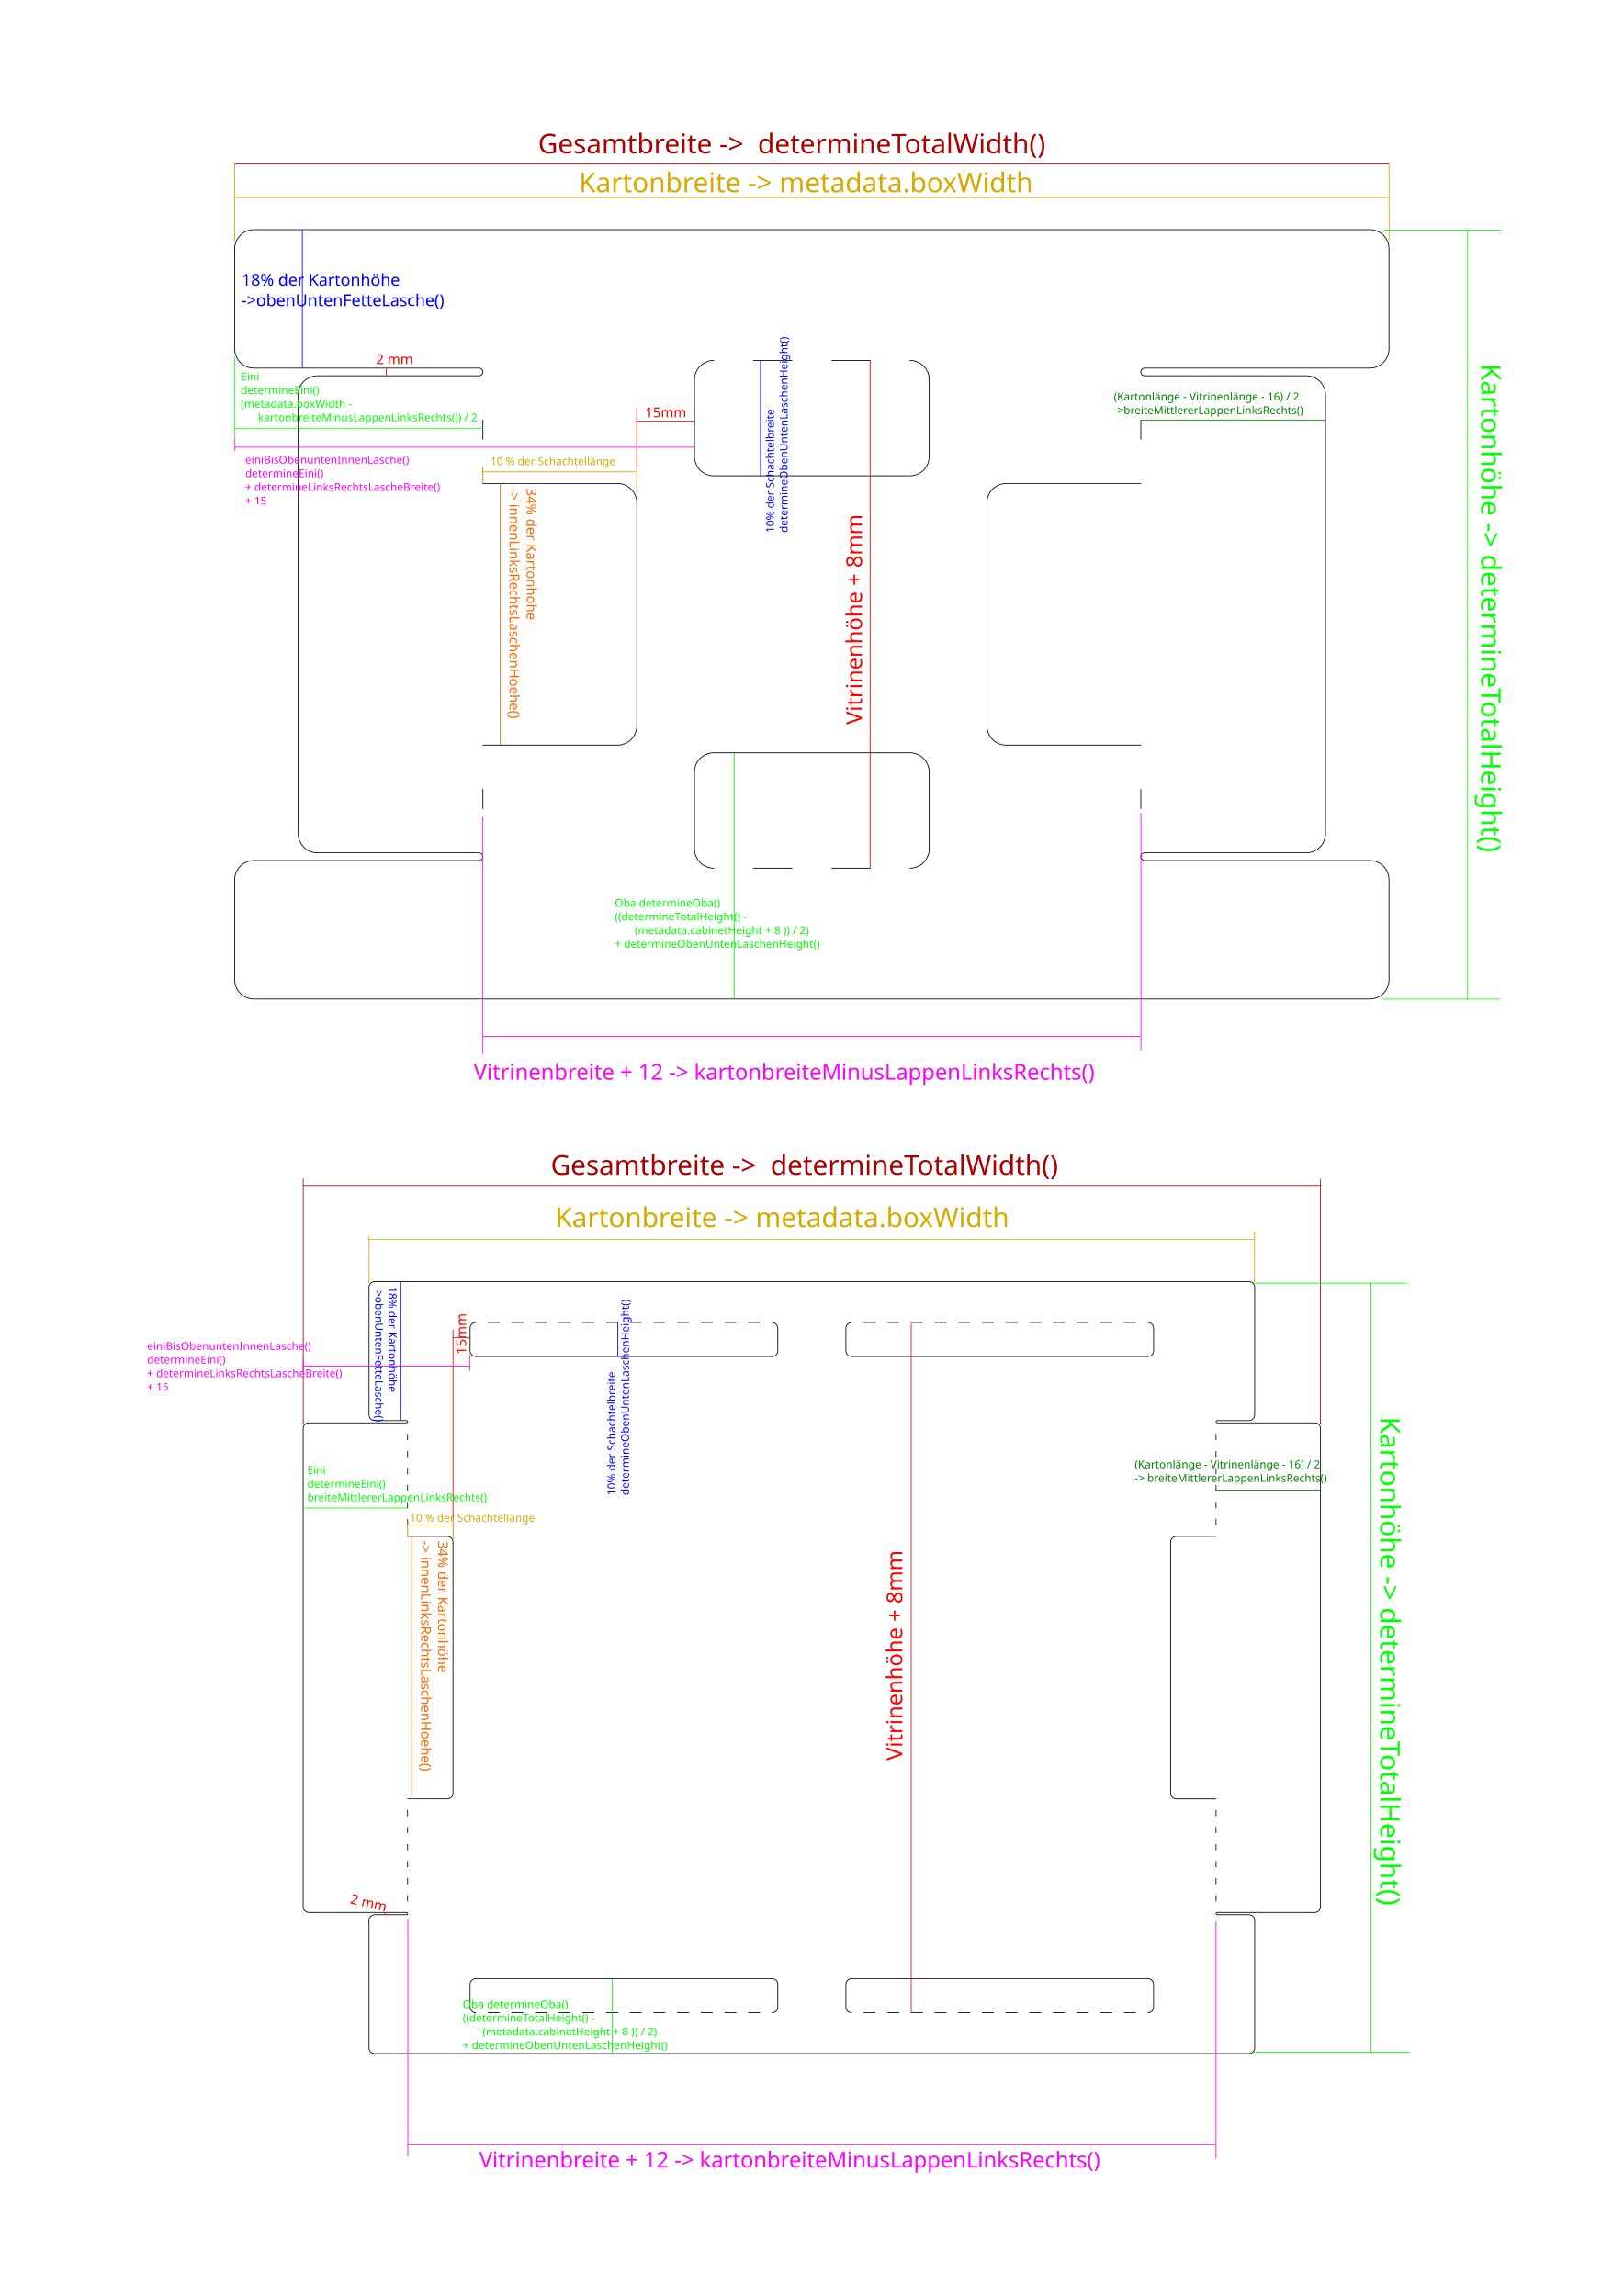
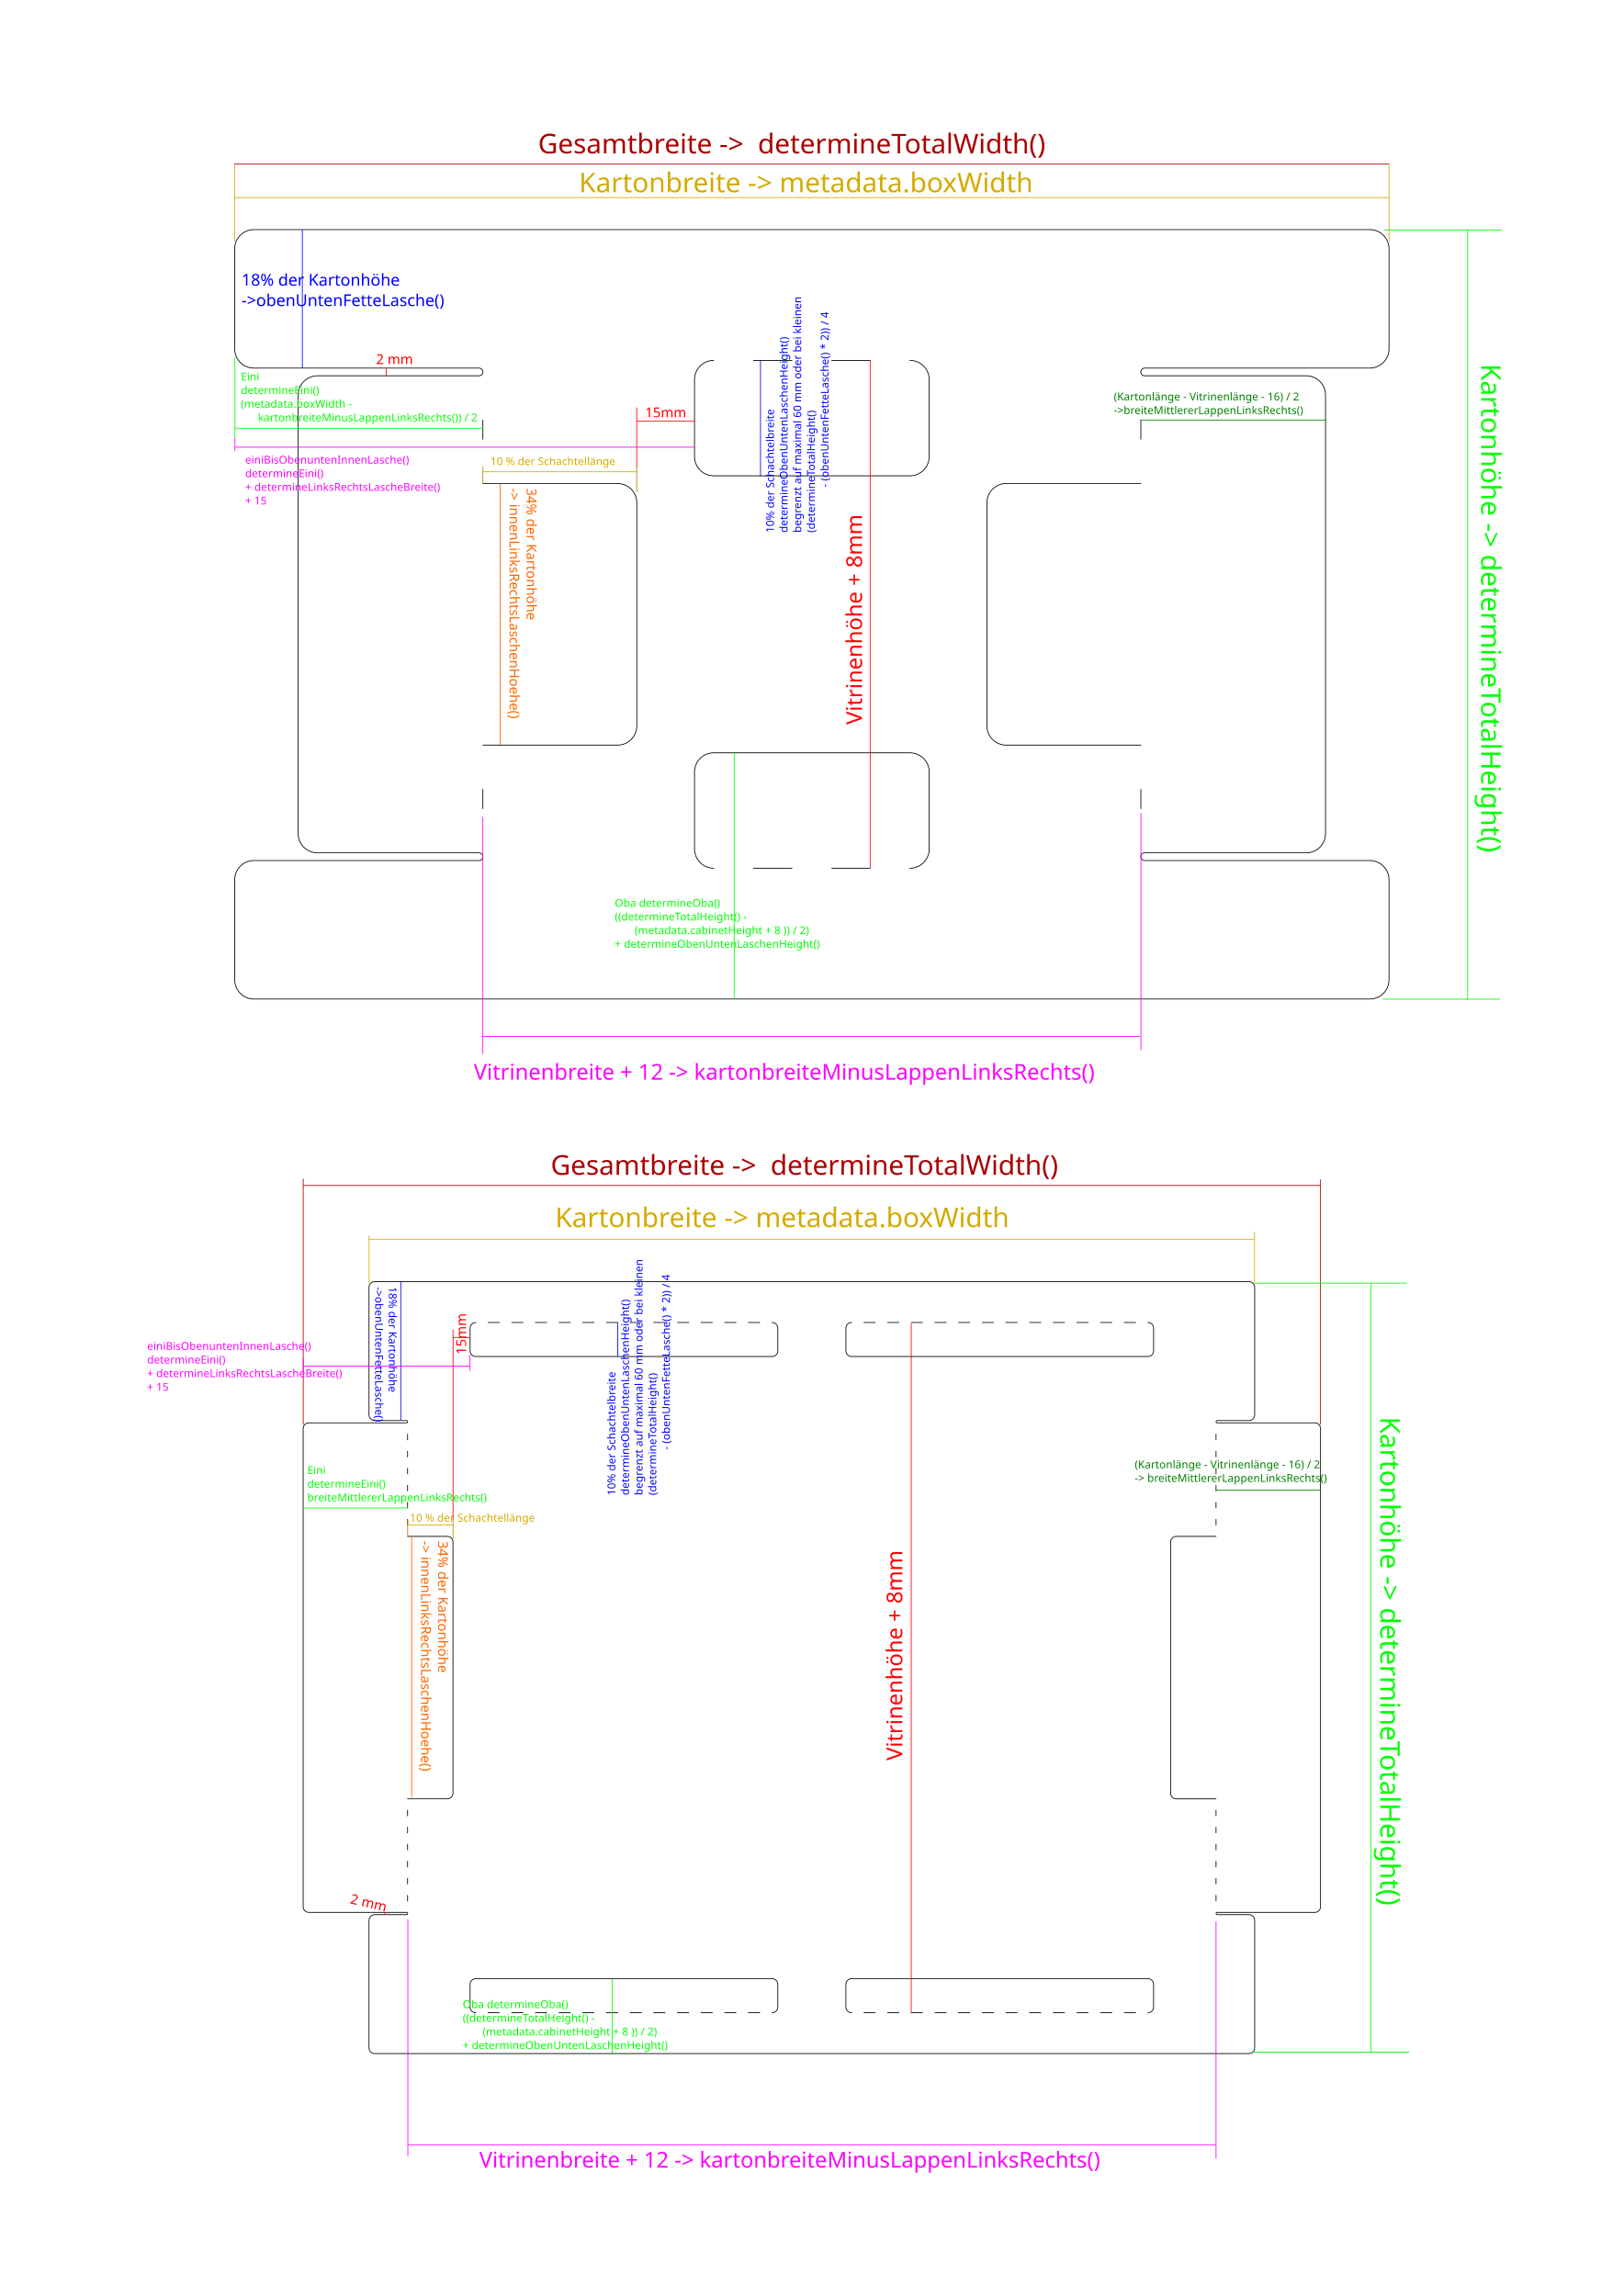
<svg xmlns="http://www.w3.org/2000/svg" width="210mm" height="297mm" viewBox="0 0 210 297" version="1.1" id="svg5">
  <defs id="defs2" />
  <g id="layer1">
    <path d="m 48.461,265.643 h 113.078 a 0.734,0.734 0 0 0 0.734,-0.734 v -16.506 a 0.734,0.734 0 0 0 -0.734,-0.734 h -4.113 a 0.145,0.145 0 0 1 -0.145,-0.145 v -0.003 a 0.145,0.145 0 0 1 0.145,-0.145 h 12.631 a 0.734,0.734 0 0 0 0.734,-0.734 v -61.855 a 0.734,0.734 0 0 0 -0.734,-0.734 h -12.631 a 0.145,0.145 0 0 1 -0.145,-0.145 v -0.003 a 0.145,0.145 0 0 1 0.145,-0.145 h 4.113 a 0.734,0.734 0 0 0 0.734,-0.734 v -16.506 a 0.734,0.734 0 0 0 -0.734,-0.734 H 48.461 a 0.734,0.734 0 0 0 -0.734,0.734 v 16.506 a 0.734,0.734 0 0 0 0.734,0.734 h 4.113 a 0.145,0.145 0 0 1 0.145,0.145 v 0.003 a 0.145,0.145 0 0 1 -0.145,0.145 h -12.631 a 0.734,0.734 0 0 0 -0.734,0.734 v 61.855 a 0.734,0.734 0 0 0 0.734,0.734 h 12.631 a 0.145,0.145 0 0 1 0.145,0.145 v 0.003 a 0.145,0.145 0 0 1 -0.145,0.145 h -4.113 a 0.734,0.734 0 0 0 -0.734,0.734 V 264.909 a 0.734,0.734 0 0 0 0.734,0.734 z m 13.072,-94.574 v 0 a 0.734,0.734 0 0 0 -0.734,0.734 v 2.937 a 0.734,0.734 0 0 0 0.734,0.734 h 38.329 a 0.734,0.734 0 0 0 0.734,-0.734 v -2.937 a 0.734,0.734 0 0 0 -0.734,-0.734 v 0 m 0,89.288 v 0 a 0.734,0.734 0 0 0 0.734,-0.734 v -2.937 a 0.734,0.734 0 0 0 -0.734,-0.734 H 61.532 a 0.734,0.734 0 0 0 -0.734,0.734 v 2.937 a 0.734,0.734 0 0 0 0.734,0.734 v 0 m 86.935,-89.288 v 0 a 0.734,0.734 0 0 1 0.734,0.734 v 2.937 a 0.734,0.734 0 0 1 -0.734,0.734 h -38.329 a 0.734,0.734 0 0 1 -0.734,-0.734 v -2.937 a 0.734,0.734 0 0 1 0.734,-0.734 v 0 m 38.326,89.288 v 0 a 0.734,0.734 0 0 0 0.734,-0.734 v -2.937 a 0.734,0.734 0 0 0 -0.734,-0.734 h -38.329 a 0.734,0.734 0 0 0 -0.734,0.734 v 2.937 a 0.734,0.734 0 0 0 0.734,0.734 v 0 m -57.422,-27.667 h 5.14 a 0.734,0.734 0 0 0 0.734,-0.734 v -32.484 a 0.734,0.734 0 0 0 -0.734,-0.734 h -5.14 m 104.561,33.953 h -5.14 a 0.734,0.734 0 0 1 -0.734,-0.734 v -32.484 a 0.734,0.734 0 0 1 0.734,-0.734 h 5.14 m -94.155,-27.667 h 1.468 m -1.468,89.288 h 1.468 m 47.14,-89.288 h 1.468 m -1.468,89.288 h 1.468 m -47.016,-89.288 h 1.468 m -1.468,89.288 h 1.468 m 47.14,-89.288 h 1.469 m -1.469,89.288 h 1.469 m -47.016,-89.288 h 1.468 m -1.468,89.288 h 1.468 m 47.14,-89.288 h 1.469 m -1.469,89.288 h 1.469 m -47.017,-89.288 h 1.469 m -1.469,89.288 h 1.469 m 47.14,-89.288 h 1.468 m -1.468,89.288 h 1.468 m -47.016,-89.288 h 1.469 m -1.469,89.288 h 1.469 m 47.14,-89.288 h 1.469 m -1.469,89.288 h 1.469 m -47.016,-89.288 h 1.469 m -1.469,89.288 h 1.469 m 47.14,-89.288 h 1.469 m -1.469,89.288 h 1.469 m -47.017,-89.288 h 1.469 m -1.469,89.288 h 1.469 m 47.14,-89.288 h 1.468 m -1.468,89.288 h 1.468 m -47.016,-89.288 h 1.469 m -1.469,89.288 h 1.469 m 47.14,-89.288 h 1.468 m -1.468,89.288 h 1.468 m -47.016,-89.288 h 1.469 m -1.469,89.288 h 1.469 m 47.14,-89.288 h 1.469 m -1.469,89.288 h 1.469 m -47.016,-89.288 h 1.468 m -1.468,89.288 h 1.468 m 47.14,-89.288 h 1.468 m -1.468,89.288 h 1.468 m -47.016,-89.288 h 1.469 m -1.469,89.288 h 1.469 m 47.14,-89.288 h 1.468 m -1.468,89.288 h 1.468 m -47.016,-89.288 h 1.468 m -1.468,89.288 h 1.468 m 47.14,-89.288 h 1.469 m -1.469,89.288 h 1.469 M 52.714,245.906 v -0.734 m 104.561,0.734 v -0.734 M 52.714,197.268 v -0.734 m 104.561,0.734 v -0.734 m -104.561,47.17 v -0.734 m 104.561,0.734 v -0.734 M 52.714,195.065 v -0.734 m 104.561,0.734 v -0.734 m -104.561,47.17 v -0.734 m 104.561,0.734 v -0.734 M 52.714,192.862 v -0.734 m 104.561,0.734 v -0.734 m -104.561,47.17 v -0.734 m 104.561,0.734 v -0.734 M 52.714,190.659 v -0.734 m 104.561,0.734 v -0.734 m -104.561,47.17 v -0.734 m 104.561,0.734 v -0.734 M 52.714,188.456 v -0.734 m 104.561,0.734 v -0.734 m -104.561,47.17 v -0.734 m 104.561,0.734 v -0.734 M 52.714,186.254 v -0.734 m 104.561,0.734 v -0.734" id="path31" style="font-size:12px;fill:none;fill-rule:evenodd;stroke:#000000;stroke-width:0.037mm;stroke-linecap:round;stroke-width:0.1px" />
    <path d="M 32.841,129.23 H 177.159 a 2.488,2.488 0 0 0 2.488,-2.488 v -12.939 a 2.488,2.488 0 0 0 -2.488,-2.488 h -29.117 a 0.493,0.493 0 0 1 -0.493,-0.493 v -0.01 a 0.493,0.493 0 0 1 0.493,-0.493 h 20.906 a 2.488,2.488 0 0 0 2.488,-2.488 V 51.099 a 2.488,2.488 0 0 0 -2.488,-2.488 h -20.906 a 0.493,0.493 0 0 1 -0.493,-0.493 v -0.01 a 0.493,0.493 0 0 1 0.493,-0.493 h 29.117 a 2.488,2.488 0 0 0 2.488,-2.488 V 32.188 a 2.488,2.488 0 0 0 -2.488,-2.488 H 32.841 a 2.488,2.488 0 0 0 -2.488,2.488 v 12.939 a 2.488,2.488 0 0 0 2.488,2.488 h 29.117 a 0.493,0.493 0 0 1 0.493,0.493 v 0.01 a 0.493,0.493 0 0 1 -0.493,0.493 H 41.052 a 2.488,2.488 0 0 0 -2.488,2.488 V 107.831 a 2.488,2.488 0 0 0 2.488,2.488 h 20.906 a 0.493,0.493 0 0 1 0.493,0.493 v 0.01 a 0.493,0.493 0 0 1 -0.493,0.493 H 32.841 a 2.488,2.488 0 0 0 -2.488,2.488 v 12.939 a 2.488,2.488 0 0 0 2.488,2.488 z M 62.451,96.385 h 17.418 a 2.488,2.488 0 0 0 2.488,-2.488 V 65.033 A 2.488,2.488 0 0 0 79.869,62.545 H 62.451 m 85.098,33.84 h -17.418 a 2.488,2.488 0 0 1 -2.488,-2.488 V 65.033 a 2.488,2.488 0 0 1 2.488,-2.488 h 17.418 M 117.685,46.62 h 0.005 a 2.488,2.488 0 0 1 2.488,2.488 v 9.953 a 2.488,2.488 0 0 1 -2.488,2.488 H 92.31 a 2.488,2.488 0 0 1 -2.488,-2.488 v -9.953 a 2.488,2.488 0 0 1 2.488,-2.488 h 0.005 m 25.37,65.69 h 0.005 a 2.488,2.488 0 0 0 2.488,-2.488 v -9.953 a 2.488,2.488 0 0 0 -2.488,-2.488 H 92.31 a 2.488,2.488 0 0 0 -2.488,2.488 v 9.953 a 2.488,2.488 0 0 0 2.488,2.488 h 0.005 m 5.139,-65.69 h 4.977 m -4.977,65.69 h 4.977 m 5.139,-65.69 h 4.976 m -4.976,65.69 h 4.976 m -50.095,-7.714 v -2.488 m 85.098,2.488 v -2.488 M 62.451,56.822 V 54.334 m 85.098,2.488 V 54.334" id="path122" style="font-size:12px;fill:none;fill-rule:evenodd;stroke:#000000;stroke-width:0.124mm;stroke-linecap:round;stroke-width:0.1px" />
    <path style="fill:#00ff00;stroke:#ff0000;stroke-width:0.1px;stroke-linecap:butt;stroke-linejoin:miter;stroke-opacity:1" d="m 49.953,47.606 0,1.01" id="path1886-1-90-7-0" />
    <path style="fill:#ff6600;stroke:#d4aa00;stroke-width:0.1px;stroke-linecap:butt;stroke-linejoin:miter;stroke-opacity:1" d="m 30.35,21.226 v10" id="path1886" />
    <path style="fill:#0000ff;stroke:#0000ff;stroke-width:0.1px;stroke-linecap:butt;stroke-linejoin:miter;stroke-opacity:1" d="m 39.102,29.717 0,17.893" id="path1886-42" />
    <path style="fill:#0000ff;stroke:#0000ff;stroke-width:0.1px;stroke-linecap:butt;stroke-linejoin:miter;stroke-opacity:1" d="m 98.359,46.616 0,14.949" id="path1886-42-03" />
    <path style="fill:#ff6600;stroke:#ff6600;stroke-width:0.1px;stroke-linecap:butt;stroke-linejoin:miter;stroke-opacity:1" d="m 64.691,62.568 0,33.779" id="path1886-7" />
    <path style="fill:#ff6600;stroke:#aa8800;stroke-width:0.1px;stroke-linecap:butt;stroke-linejoin:miter;stroke-opacity:1" d="m 82.352,60.501 v 3.154" id="path1886-7-8" />
    <path style="fill:#aa8800;stroke:#aa8800;stroke-width:0.1px;stroke-linecap:butt;stroke-linejoin:miter;stroke-opacity:1" d="m 62.451,60.373 0,2.172" id="path1886-7-8-1" />
    <path style="fill:#ff6600;stroke:#d4aa00;stroke-width:0.1px;stroke-linecap:butt;stroke-linejoin:miter;stroke-opacity:1" d="m 62.441,61.028 19.898,0" id="path1886-7-8-1-8" />
    <path style="fill:#ff6600;stroke:#ff0000;stroke-width:0.1px;stroke-linecap:butt;stroke-linejoin:miter;stroke-opacity:1" d="m 82.332,54.49 7.55,0" id="path1886-7-8-1-8-00" />
    <path style="fill:#ff6600;stroke:#ff0000;stroke-width:0.1px;stroke-linecap:butt;stroke-linejoin:miter;stroke-opacity:1" d="m 82.352,52.703 0,7.798" id="path1886-7-8-1-8-00-4" />
    <path style="fill:#ff6600;stroke:#d4aa00;stroke-width:0.1px;stroke-linecap:butt;stroke-linejoin:miter;stroke-opacity:1" d="M 30.3,25.559 H 179.636" id="path1886-1" />
    <path style="fill:#00ff00;stroke:#00ff00;stroke-width:0.1px;stroke-linecap:butt;stroke-linejoin:miter;stroke-opacity:1" d="m 30.373,55.392 32.078,0" id="path1886-1-90" />
    <path style="fill:#ff00ff;stroke:#ff00ff;stroke-width:0.1px;stroke-linecap:butt;stroke-linejoin:miter;stroke-opacity:1" d="m 30.362,57.845 59.487,0" id="path1886-1-90-1" />
    <path style="fill:#ff00ff;stroke:#ff00ff;stroke-width:0.1px;stroke-linecap:butt;stroke-linejoin:miter;stroke-opacity:1" d="m 30.382,58.357 0,-1.723" id="path1886-1-90-1-5" />
    <path style="fill:#00ff00;stroke:#00ff00;stroke-width:0.1px;stroke-linecap:butt;stroke-linejoin:miter;stroke-opacity:1" d="m 30.382,46.211 0,10.423" id="path1886-1-90-7" />
    <path style="fill:#00ff00;stroke:#00ff00;stroke-width:0.1px;stroke-linecap:butt;stroke-linejoin:miter;stroke-opacity:1" d="m 179.001,29.766 h 15.192" id="path1886-1-3" />
    <path style="fill:#008000;stroke:#008000;stroke-width:0.1px;stroke-linecap:butt;stroke-linejoin:miter;stroke-opacity:1" d="m 147.549,54.334 23.892,0" id="path1886-1-3-1" />
    <path style="fill:#00ff00;stroke:#00ff00;stroke-width:0.1px;stroke-linecap:butt;stroke-linejoin:miter;stroke-opacity:1" d="m 178.836,129.249 h 15.192" id="path1886-1-3-4" />
    <path style="fill:#00ff00;stroke:#00ff00;stroke-width:0.1px;stroke-linecap:butt;stroke-linejoin:miter;stroke-opacity:1" d="m 189.816,29.766 0,99.495" id="path1886-1-3-4-0" />
    <path style="fill:#ff00ff;stroke:#ff00ff;stroke-width:0.1px;stroke-linecap:butt;stroke-linejoin:miter;stroke-opacity:1" d="m 147.56,135.856 0,-30.675 v 30" id="path1886-1-3-4-0-6" />
    <path style="fill:#ff00ff;stroke:#ff00ff;stroke-width:0.1px;stroke-linecap:butt;stroke-linejoin:miter;stroke-opacity:1" d="m 62.451,136.329 v -30.675 30" id="path1886-1-3-4-0-6-2" />
    <path style="fill:#ff00ff;stroke:#00ff00;stroke-width:0.1px;stroke-linecap:butt;stroke-linejoin:miter;stroke-opacity:1" d="m 94.956,129.201 0,-31.821 v 30" id="path1886-1-3-4-0-6-2-5" />
    <path style="fill:#ff00ff;stroke:#ff00ff;stroke-width:0.1px;stroke-linecap:butt;stroke-linejoin:miter;stroke-opacity:1" d="M 62.451,134.067 H 147.484" id="path1886-1-3-4-0-6-2-1" />
    <path style="fill:#aa0000;stroke:#aa0000;stroke-width:0.1px;stroke-linecap:butt;stroke-linejoin:miter;stroke-opacity:1" d="M 30.316,21.226 H 179.652" id="path1886-1-4" />
    <path style="fill:#ff6600;stroke:#d4aa00;stroke-width:0.1px;stroke-linecap:butt;stroke-linejoin:miter;stroke-opacity:1" d="m 179.652,21.226 v 10" id="path1886-9" />
    <path style="fill:#ff0000;stroke:#ff0000;stroke-width:0.1px;stroke-linecap:butt;stroke-linejoin:miter;stroke-opacity:1" d="M 112.546,46.62 V 112.31" id="path1886-9-8" />
    <text xml:space="preserve" style="font-style:normal;font-weight:normal;font-size:3.528px;line-height:0.75;font-family:sans-serif;white-space:pre;inline-size:72.268;fill:#d4aa00;fill-opacity:1;stroke:none;stroke-width:0.265" x="83.873" y="21.96" id="text3380" transform="translate(-8.995833,2.910417)">
-       <tspan x="83.873" y="21.96" id="tspan194805">Kartonbreite -&gt; metadata.boxWidth</tspan>
+       <tspan x="83.873" y="21.96" id="tspan4055">Kartonbreite -&gt; metadata.boxWidth</tspan>
    </text>
    <path style="fill:#ff6600;stroke:#d4aa00;stroke-width:0.1px;stroke-linecap:butt;stroke-linejoin:miter;stroke-opacity:1" d="m 47.735,159.836 0,6.147" id="path1886-4" />
    <path style="fill:#ff6600;stroke:#d4aa00;stroke-width:0.088px;stroke-linecap:butt;stroke-linejoin:miter;stroke-opacity:1" d="M 47.685,160.316 H 162.245" id="path1886-1-9" />
    <path style="fill:#ff6600;stroke:#d4aa00;stroke-width:0.1px;stroke-linecap:butt;stroke-linejoin:miter;stroke-opacity:1" d="m 162.25,159.306 0,6.676" id="path1886-9-5" />
    <text xml:space="preserve" style="font-style:normal;font-weight:normal;font-size:3.528px;line-height:0.75;font-family:sans-serif;white-space:pre;inline-size:72.268;fill:#d4aa00;fill-opacity:1;stroke:none;stroke-width:0.265" x="83.873" y="21.96" id="text3380-0" transform="translate(-12.07176,136.7801)">
-       <tspan x="83.873" y="21.96" id="tspan194807">Kartonbreite -&gt; metadata.boxWidth</tspan>
+       <tspan x="83.873" y="21.96" id="tspan4057">Kartonbreite -&gt; metadata.boxWidth</tspan>
    </text>
    <text x="69.585" y="19.844" id="text24173" xml:space="preserve" style="font-size:3.528px;line-height:1.25;font-family:sans-serif;fill:#aa0000;stroke-width:0.265">
      <tspan id="tspan24171" style="font-size:3.528px;fill:#aa0000;stroke-width:0.265" x="69.585" y="19.844">Gesamtbreite -&gt;  determineTotalWidth()</tspan>
    </text>
    <path style="fill:#aa0000;stroke:#aa0000;stroke-width:0.1px;stroke-linecap:butt;stroke-linejoin:miter;stroke-opacity:1" d="m 39.202,153.348 131.588,0" id="path1886-1-4-4" />
    <path style="fill:#aa0000;stroke:#aa0000;stroke-width:0.1px;stroke-linecap:butt;stroke-linejoin:miter;stroke-opacity:1" d="m 39.218,152.462 v 31.81" id="path1886-1-4-4-2" />
    <text x="71.228" y="151.966" id="text24173-1" xml:space="preserve" style="font-size:3.528px;line-height:1.25;font-family:sans-serif;fill:#aa0000;stroke-width:0.265">
      <tspan id="tspan24171-6" style="font-size:3.528px;fill:#aa0000;stroke-width:0.265" x="71.228" y="151.966">Gesamtbreite -&gt;  determineTotalWidth()</tspan>
    </text>
    <path style="fill:#aa0000;stroke:#aa0000;stroke-width:0.1px;stroke-linecap:butt;stroke-linejoin:miter;stroke-opacity:1" d="m 170.789,152.568 0,31.693" id="path1886-1-4-4-2-9" />
    <text xml:space="preserve" style="font-size:3.528px;line-height:1.25;font-family:sans-serif;fill:#00ff00;stroke-width:0.265" x="47.05" y="-191.56" id="text37102" transform="rotate(90)">
      <tspan id="tspan37100" style="fill:#00ff00;stroke-width:0.265" x="47.05" y="-191.56">Kartonhöhe -&gt; determineTotalHeight()</tspan>
    </text>
    <path style="fill:#00ff00;stroke:#00ff00;stroke-width:0.1px;stroke-linecap:butt;stroke-linejoin:miter;stroke-opacity:1" d="m 162.25,165.982 h 19.69" id="path1886-1-3-8" />
    <path style="fill:#00ff00;stroke:#00ff00;stroke-width:0.1px;stroke-linecap:butt;stroke-linejoin:miter;stroke-opacity:1" d="m 162.085,265.466 20.22,0" id="path1886-1-3-4-5" />
    <path style="fill:#00ff00;stroke:#00ff00;stroke-width:0.1px;stroke-linecap:butt;stroke-linejoin:miter;stroke-opacity:1" d="m 177.298,165.982 v 99.495" id="path1886-1-3-4-0-3" />
    <text xml:space="preserve" style="font-size:3.528px;line-height:1.25;font-family:sans-serif;fill:#00ff00;stroke-width:0.265" x="183.267" y="-178.513" id="text37102-1" transform="rotate(90)">
      <tspan id="tspan37100-4" style="fill:#00ff00;stroke-width:0.265" x="183.267" y="-178.513">Kartonhöhe -&gt; determineTotalHeight()</tspan>
    </text>
    <text xml:space="preserve" style="font-size:2.822px;line-height:1.25;font-family:sans-serif;fill:#ff00ff;stroke-width:0.265" x="61.272" y="139.662" id="text50630">
      <tspan id="tspan50628" style="font-size:2.822px;fill:#ff00ff;stroke-width:0.265" x="61.272" y="139.662">Vitrinenbreite + 12 -&gt; kartonbreiteMinusLappenLinksRechts()</tspan>
    </text>
    <path style="fill:#ff00ff;stroke:#ff00ff;stroke-width:0.1px;stroke-linecap:butt;stroke-linejoin:miter;stroke-opacity:1" d="m 157.274,279.227 v -30.675 30" id="path1886-1-3-4-0-6-9" />
    <path style="fill:#ff00ff;stroke:#ff00ff;stroke-width:0.1px;stroke-linecap:butt;stroke-linejoin:miter;stroke-opacity:1" d="m 52.75,278.938 v -30.675 30" id="path1886-1-3-4-0-6-2-6" />
    <path style="fill:#ff00ff;stroke:#ff00ff;stroke-width:0.1px;stroke-linecap:butt;stroke-linejoin:miter;stroke-opacity:1" d="m 52.708,277.438 104.49,0" id="path1886-1-3-4-0-6-2-1-2" />
    <text xml:space="preserve" style="font-size:2.822px;line-height:1.25;font-family:sans-serif;fill:#ff00ff;stroke-width:0.265" x="61.99" y="280.386" id="text50630-2">
      <tspan id="tspan50628-8" style="font-size:2.822px;fill:#ff00ff;stroke-width:0.265" x="61.99" y="280.386">Vitrinenbreite + 12 -&gt; kartonbreiteMinusLappenLinksRechts()</tspan>
    </text>
    <text xml:space="preserve" style="font-size:2.822px;line-height:1.25;font-family:sans-serif;fill:#ff0000;stroke-width:0.265" x="-93.722" y="111.482" id="text61388" transform="rotate(-90)">
      <tspan id="tspan61386" style="font-size:2.822px;fill:#ff0000;stroke-width:0.265" x="-93.722" y="111.482">Vitrinenhöhe + 8mm</tspan>
    </text>
    <path style="fill:#ff0000;stroke:#ff0000;stroke-width:0.1px;stroke-linecap:butt;stroke-linejoin:miter;stroke-opacity:1" d="m 117.85,171.211 v 89.146" id="path1886-9-8-7" />
    <text xml:space="preserve" style="font-size:2.822px;line-height:1.25;font-family:sans-serif;fill:#ff0000;stroke-width:0.265" x="-227.725" y="116.697" id="text61388-0" transform="rotate(-90)">
      <tspan id="tspan61386-6" style="font-size:2.822px;fill:#ff0000;stroke-width:0.265" x="-227.725" y="116.697">Vitrinenhöhe + 8mm</tspan>
    </text>
    <text xml:space="preserve" style="font-size:1.411px;line-height:1.25;font-family:sans-serif;fill:#008000;stroke-width:0.265" x="144.055" y="51.794" id="text67451">
      <tspan id="tspan67449" style="font-size:1.411px;fill:#008000;stroke-width:0.265" x="144.055" y="51.794">(Kartonlänge - Vitrinenlänge - 16) / 2</tspan>
      <tspan style="font-size:1.411px;fill:#008000;stroke-width:0.265" x="144.055" y="53.558" id="tspan104496">-&gt;breiteMittlererLappenLinksRechts()</tspan>
    </text>
    <path style="fill:#008000;stroke:#008000;stroke-width:0.1px;stroke-linecap:butt;stroke-linejoin:miter;stroke-opacity:1" d="m 157.286,192.762 13.441,0" id="path1886-1-3-1-4" />
    <text xml:space="preserve" style="font-size:1.411px;line-height:1.25;font-family:sans-serif;fill:#008000;stroke-width:0.265" x="146.755" y="189.925" id="text67451-3">
      <tspan id="tspan67449-9" style="font-size:1.411px;fill:#008000;stroke-width:0.265" x="146.755" y="189.925">(Kartonlänge - Vitrinenlänge - 16) / 2</tspan>
      <tspan style="font-size:1.411px;fill:#008000;stroke-width:0.265" x="146.755" y="191.689" id="tspan107834">-&gt; breiteMittlererLappenLinksRechts()</tspan>
    </text>
    <text xml:space="preserve" style="font-size:1.764px;line-height:1.25;font-family:sans-serif;fill:#ff6600;stroke-width:0.265" x="63.15" y="-68.111" id="text83047" transform="rotate(90)">
      <tspan id="tspan83045" style="font-size:1.764px;fill:#ff6600;stroke-width:0.265" x="63.15" y="-68.111">34% der Kartonhöhe</tspan>
      <tspan style="font-size:1.764px;fill:#ff6600;stroke-width:0.265" x="63.15" y="-65.906" id="tspan83049">-&gt; innenLinksRechtsLaschenHoehe()</tspan>
    </text>
    <path style="fill:#ff6600;stroke:#ff6600;stroke-width:0.1px;stroke-linecap:butt;stroke-linejoin:miter;stroke-opacity:1" d="m 53.243,198.736 v 33.779" id="path1886-7-3" />
    <text xml:space="preserve" style="font-size:1.764px;line-height:1.25;font-family:sans-serif;fill:#ff6600;stroke-width:0.265" x="199.319" y="-56.664" id="text83047-0" transform="rotate(90)">
      <tspan id="tspan83045-6" style="font-size:1.764px;fill:#ff6600;stroke-width:0.265" x="199.319" y="-56.664">34% der Kartonhöhe</tspan>
      <tspan style="font-size:1.764px;fill:#ff6600;stroke-width:0.265" x="199.319" y="-54.459" id="tspan83049-0">-&gt; innenLinksRechtsLaschenHoehe()</tspan>
    </text>
    <text xml:space="preserve" style="font-size:2.117px;line-height:1.25;font-family:sans-serif;fill:#0000ff;stroke-width:0.265" x="31.244" y="36.95" id="text94497">
      <tspan id="tspan94495" style="font-size:2.117px;fill:#0000ff;stroke-width:0.265" x="31.244" y="36.95">18% der Kartonhöhe</tspan>
      <tspan style="font-size:2.117px;fill:#0000ff;stroke-width:0.265" x="31.244" y="39.596" id="tspan96017">-&gt;obenUntenFetteLasche()</tspan>
    </text>
    <path style="fill:#0000ff;stroke:#0000ff;stroke-width:0.1px;stroke-linecap:butt;stroke-linejoin:miter;stroke-opacity:1" d="m 51.833,165.794 v 17.893" id="path1886-42-0" />
    <text xml:space="preserve" style="font-size:1.411px;line-height:1.25;font-family:sans-serif;fill:#0000ff;stroke-width:0.265" x="166.46" y="-50.286" id="text94497-8" transform="rotate(90)">
      <tspan id="tspan94495-8" style="font-size:1.411px;fill:#0000ff;stroke-width:0.265" x="166.46" y="-50.286">18% der Kartonhöhe</tspan>
      <tspan style="font-size:1.411px;fill:#0000ff;stroke-width:0.265" x="166.46" y="-48.522" id="tspan96017-2">-&gt;obenUntenFetteLasche()</tspan>
    </text>
    <text xml:space="preserve" style="font-size:1.411px;line-height:1.25;font-family:sans-serif;fill:#00ff00;stroke-width:0.265" x="31.15" y="49.204" id="text112057">
      <tspan id="tspan112055" style="font-size:1.411px;fill:#00ff00;stroke-width:0.265" x="31.15" y="49.204">Eini</tspan>
      <tspan style="font-size:1.411px;fill:#00ff00;stroke-width:0.265" x="31.15" y="50.968" id="tspan120833">determineEini()</tspan>
      <tspan style="font-size:1.411px;fill:#00ff00;stroke-width:0.265" x="31.15" y="52.732" id="tspan120835">(metadata.boxWidth - </tspan>
      <tspan style="font-size:1.411px;fill:#00ff00;stroke-width:0.265" x="31.15" y="54.496" id="tspan127345">      kartonbreiteMinusLappenLinksRechts()) / 2</tspan>
    </text>
    <path style="fill:#00ff00;stroke:#00ff00;stroke-width:0.1px;stroke-linecap:butt;stroke-linejoin:miter;stroke-opacity:1" d="m 39.157,195.065 13.557,0" id="path1886-1-90-71" />
    <text xml:space="preserve" style="font-size:1.411px;line-height:1.25;font-family:sans-serif;fill:#00ff00;stroke-width:0.265" x="39.736" y="190.67" id="text112057-9">
      <tspan id="tspan112055-2" style="font-size:1.411px;fill:#00ff00;stroke-width:0.265" x="39.736" y="190.67">Eini</tspan>
      <tspan style="font-size:1.411px;fill:#00ff00;stroke-width:0.265" x="39.736" y="192.434" id="tspan120833-5">determineEini()</tspan>
      <tspan style="font-size:1.411px;fill:#00ff00;stroke-width:0.265" x="39.736" y="194.198" id="tspan127345-3">breiteMittlererLappenLinksRechts()</tspan>
    </text>
    <text xml:space="preserve" style="font-size:1.411px;line-height:1.25;font-family:sans-serif;fill:#00ff00;stroke-width:0.265" x="79.513" y="117.305" id="text131665">
      <tspan id="tspan131663" style="font-size:1.411px;fill:#00ff00;stroke-width:0.265" x="79.513" y="117.305">Oba determineOba()</tspan>
      <tspan style="font-size:1.411px;fill:#00ff00;stroke-width:0.265" x="79.513" y="119.068" id="tspan132129">((determineTotalHeight() - </tspan>
      <tspan style="font-size:1.411px;fill:#00ff00;stroke-width:0.265" x="79.513" y="120.832" id="tspan138769">       (metadata.cabinetHeight + 8 )) / 2) </tspan>
      <tspan style="font-size:1.411px;fill:#00ff00;stroke-width:0.265" x="79.513" y="122.596" id="tspan157735">+ determineObenUntenLaschenHeight()</tspan>
    </text>
    <path style="fill:#ff00ff;stroke:#00ff00;stroke-width:0.1px;stroke-linecap:butt;stroke-linejoin:miter;stroke-opacity:1" d="m 79.165,265.657 0,-9.678" id="path1886-1-3-4-0-6-2-5-0" />
    <text xml:space="preserve" style="font-size:1.411px;line-height:1.25;font-family:sans-serif;fill:#00ff00;stroke-width:0.265" x="59.843" y="259.764" id="text131665-6">
      <tspan id="tspan131663-0" style="font-size:1.411px;fill:#00ff00;stroke-width:0.265" x="59.843" y="259.764">Oba determineOba()</tspan>
      <tspan style="font-size:1.411px;fill:#00ff00;stroke-width:0.265" x="59.843" y="261.528" id="tspan132129-3">((determineTotalHeight() - </tspan>
      <tspan style="font-size:1.411px;fill:#00ff00;stroke-width:0.265" x="59.843" y="263.292" id="tspan138769-8">       (metadata.cabinetHeight + 8 )) / 2) </tspan>
      <tspan style="font-size:1.411px;fill:#00ff00;stroke-width:0.265" x="59.843" y="265.056" id="tspan154547">+ determineObenUntenLaschenHeight()</tspan>
    </text>
    <text xml:space="preserve" style="font-size:1.411px;line-height:1.25;font-family:sans-serif;fill:#0000ff;stroke-width:0.265" x="-68.904" y="100.097" id="text141873" transform="rotate(-90)">
-       <tspan id="tspan141871" style="font-size:1.411px;fill:#0000ff;stroke-width:0.265" x="-68.904" y="100.097">10% der Schachtelbreite</tspan>
-       <tspan style="font-size:1.411px;fill:#0000ff;stroke-width:0.265" x="-68.904" y="101.86" id="tspan145053">determineObenUntenLaschenHeight()</tspan>
+       <tspan style="font-size:1.411px;fill:#0000ff;stroke-width:0.265" x="-68.904" y="100.097" id="tspan145053">10% der Schachtelbreite</tspan>
+       <tspan style="font-size:1.411px;fill:#0000ff;stroke-width:0.265" x="-68.904" y="101.86" id="tspan3116">determineObenUntenLaschenHeight()</tspan>
+       <tspan style="font-size:1.411px;fill:#0000ff;stroke-width:0.265" x="-68.904" y="103.624" id="tspan3118">begrenzt auf maximal 60 mm oder bei kleinen </tspan>
+       <tspan style="font-size:1.411px;fill:#0000ff;stroke-width:0.265" x="-68.904" y="105.388" id="tspan3120">(determineTotalHeight() </tspan>
+       <tspan style="font-size:1.411px;fill:#0000ff;stroke-width:0.265" x="-68.904" y="107.152" id="tspan3122">                - (obenUntenFetteLasche() * 2)) / 4</tspan>
    </text>
    <path style="fill:#0000ff;stroke:#0000ff;stroke-width:0.1px;stroke-linecap:butt;stroke-linejoin:miter;stroke-opacity:1" d="m 79.893,171.069 0,4.399" id="path1886-42-03-1" />
    <text xml:space="preserve" style="font-size:1.411px;line-height:1.25;font-family:sans-serif;fill:#0000ff;stroke-width:0.265" x="-193.423" y="79.581" id="text141873-2" transform="rotate(-90)">
      <tspan id="tspan141871-1" style="font-size:1.411px;fill:#0000ff;stroke-width:0.265" x="-193.423" y="79.581">10% der Schachtelbreite</tspan>
      <tspan style="font-size:1.411px;fill:#0000ff;stroke-width:0.265" x="-193.423" y="81.344" id="tspan145053-4">determineObenUntenLaschenHeight()</tspan>
+       <tspan style="font-size:1.411px;fill:#0000ff;stroke-width:0.265" x="-193.423" y="83.108" id="tspan3376">begrenzt auf maximal 60 mm oder bei kleinen </tspan>
+       <tspan style="font-size:1.411px;fill:#0000ff;stroke-width:0.265" x="-193.423" y="84.872" id="tspan5292">(determineTotalHeight() </tspan>
+       <tspan style="font-size:1.411px;fill:#0000ff;stroke-width:0.265" x="-193.423" y="86.636" id="tspan5294">                - (obenUntenFetteLasche() * 2)) / 4</tspan>
    </text>
    <path style="fill:#ff6600;stroke:#aa8800;stroke-width:0.1px;stroke-linecap:butt;stroke-linejoin:miter;stroke-opacity:1" d="m 58.593,196.624 0,2.464" id="path1886-7-8-9" />
    <path style="fill:#aa8800;stroke:#aa8800;stroke-width:0.1px;stroke-linecap:butt;stroke-linejoin:miter;stroke-opacity:1" d="m 52.724,196.613 v 2.172" id="path1886-7-8-1-1" />
    <path style="fill:#ff6600;stroke:#d4aa00;stroke-width:0.1px;stroke-linecap:butt;stroke-linejoin:miter;stroke-opacity:1" d="m 52.714,197.268 5.878,0" id="path1886-7-8-1-8-0" />
    <text xml:space="preserve" style="font-size:1.411px;line-height:1.25;font-family:sans-serif;fill:#d4aa00;stroke-width:0.265" x="53.006" y="196.833" id="text160056-4">
      <tspan id="tspan160054-7" style="font-size:1.411px;fill:#d4aa00;stroke-width:0.265" x="53.006" y="196.833">10 % der Schachtellänge</tspan>
    </text>
    <text xml:space="preserve" style="font-size:1.411px;line-height:1.25;font-family:sans-serif;fill:#d4aa00;stroke-width:0.265" x="63.431" y="60.165" id="text160056-4-4">
      <tspan id="tspan160054-7-5" style="font-size:1.411px;fill:#d4aa00;stroke-width:0.265" x="63.431" y="60.165">10 % der Schachtellänge</tspan>
    </text>
    <text xml:space="preserve" style="font-size:1.764px;line-height:1.25;font-family:sans-serif;stroke-width:0.265;fill:#ff0000" x="48.643" y="47.088" id="text169135">
      <tspan id="tspan169133" style="stroke-width:0.265;fill:#ff0000;font-size:1.764px" x="48.643" y="47.088">2 mm</tspan>
    </text>
    <path style="fill:#00ff00;stroke:#ff0000;stroke-width:0.1px;stroke-linecap:butt;stroke-linejoin:miter;stroke-opacity:1" d="m 49.762,247.348 0,0.348" id="path1886-1-90-7-0-7" />
    <text xml:space="preserve" style="font-size:1.764px;line-height:1.25;font-family:sans-serif;fill:#ff0000;stroke-width:0.265" x="100.463" y="229.259" id="text169135-7" transform="rotate(13.25712)">
      <tspan id="tspan169133-5" style="font-size:1.764px;fill:#ff0000;stroke-width:0.265" x="100.463" y="229.259">2 mm</tspan>
    </text>
    <text xml:space="preserve" style="font-size:1.764px;line-height:1.25;font-family:sans-serif;fill:#ff0000;stroke-width:0.265" x="83.442" y="53.975" id="text173377">
      <tspan id="tspan173375" style="font-size:1.764px;fill:#ff0000;stroke-width:0.265" x="83.442" y="53.975">15mm</tspan>
    </text>
    <path style="fill:#ff6600;stroke:#ff0000;stroke-width:0.1px;stroke-linecap:butt;stroke-linejoin:miter;stroke-opacity:1" d="m 58.552,173.01 2.254,0" id="path1886-7-8-1-8-00-3" />
    <path style="fill:#ff6600;stroke:#ff0000;stroke-width:0.1px;stroke-linecap:butt;stroke-linejoin:miter;stroke-opacity:1" d="m 58.593,171.988 0,24.636" id="path1886-7-8-1-8-00-4-7" />
    <text xml:space="preserve" style="font-size:1.764px;line-height:1.25;font-family:sans-serif;fill:#ff0000;stroke-width:0.265" x="-175.216" y="60.284" id="text173377-0" transform="rotate(-90)">
      <tspan id="tspan173375-9" style="font-size:1.764px;fill:#ff0000;stroke-width:0.265" x="-175.216" y="60.284">15mm</tspan>
    </text>
    <text xml:space="preserve" style="font-size:1.411px;line-height:1.25;font-family:sans-serif;fill:#ff00ff;stroke-width:0.265" x="31.712" y="59.962" id="text182125">
      <tspan id="tspan182123" style="font-size:1.411px;fill:#ff00ff;stroke-width:0.265" x="31.712" y="59.962">einiBisObenuntenInnenLasche()</tspan>
      <tspan style="font-size:1.411px;fill:#ff00ff;stroke-width:0.265" x="31.712" y="61.726" id="tspan190303">determineEini() </tspan>
      <tspan style="font-size:1.411px;fill:#ff00ff;stroke-width:0.265" x="31.712" y="63.49" id="tspan190305">+ determineLinksRechtsLascheBreite() </tspan>
      <tspan style="font-size:1.411px;fill:#ff00ff;stroke-width:0.265" x="31.712" y="65.254" id="tspan191285">+ 15</tspan>
    </text>
    <path style="fill:#ff00ff;stroke:#ff00ff;stroke-width:0.1px;stroke-linecap:butt;stroke-linejoin:miter;stroke-opacity:1" d="m 39.243,176.705 21.549,0" id="path1886-1-90-1-4" />
    <path style="fill:#ff00ff;stroke:#ff00ff;stroke-width:0.1px;stroke-linecap:butt;stroke-linejoin:miter;stroke-opacity:1" d="m 60.792,177.317 v -2.104" id="path1886-1-90-1-5-1" />
    <path style="fill:#ff00ff;stroke:#ff00ff;stroke-width:0.1px;stroke-linecap:butt;stroke-linejoin:miter;stroke-opacity:1" d="m 39.216,177.477 v -1.723" id="path1886-1-90-1-5-1-3" />
    <text xml:space="preserve" style="font-size:1.411px;line-height:1.25;font-family:sans-serif;fill:#ff00ff;stroke-width:0.265" x="19.03" y="174.613" id="text182125-5">
      <tspan id="tspan182123-5" style="font-size:1.411px;fill:#ff00ff;stroke-width:0.265" x="19.03" y="174.613">einiBisObenuntenInnenLasche()</tspan>
      <tspan style="font-size:1.411px;fill:#ff00ff;stroke-width:0.265" x="19.03" y="176.377" id="tspan190303-5">determineEini() </tspan>
      <tspan style="font-size:1.411px;fill:#ff00ff;stroke-width:0.265" x="19.03" y="178.141" id="tspan190305-4">+ determineLinksRechtsLascheBreite() </tspan>
      <tspan style="font-size:1.411px;fill:#ff00ff;stroke-width:0.265" x="19.03" y="179.905" id="tspan191285-8">+ 15</tspan>
    </text>
  </g>
</svg>
